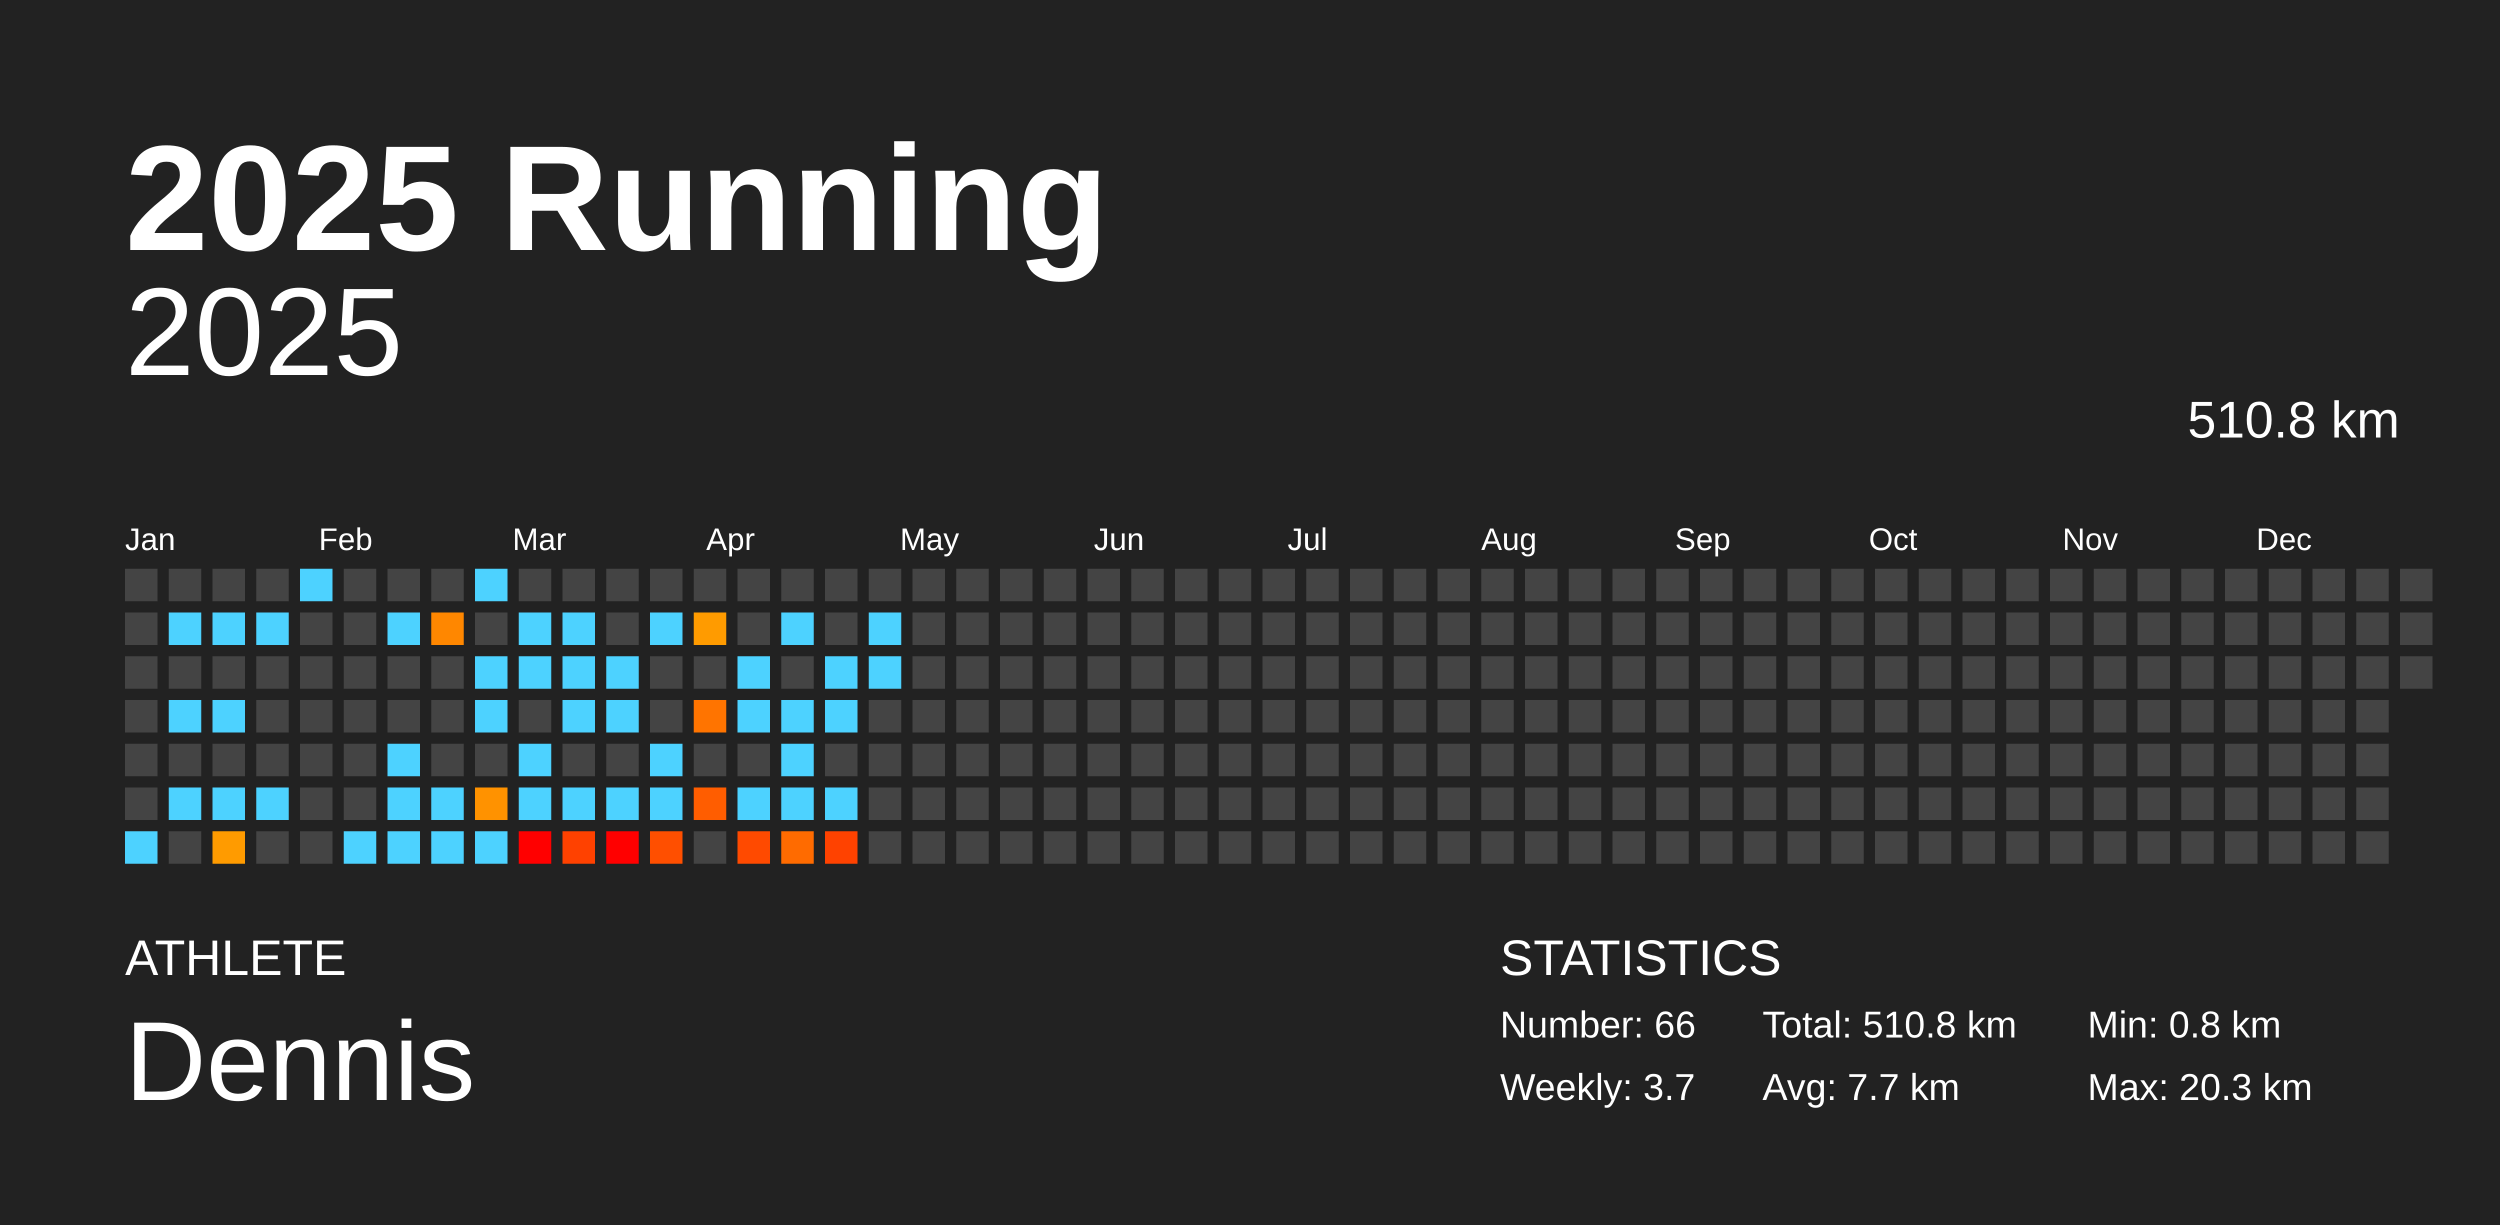
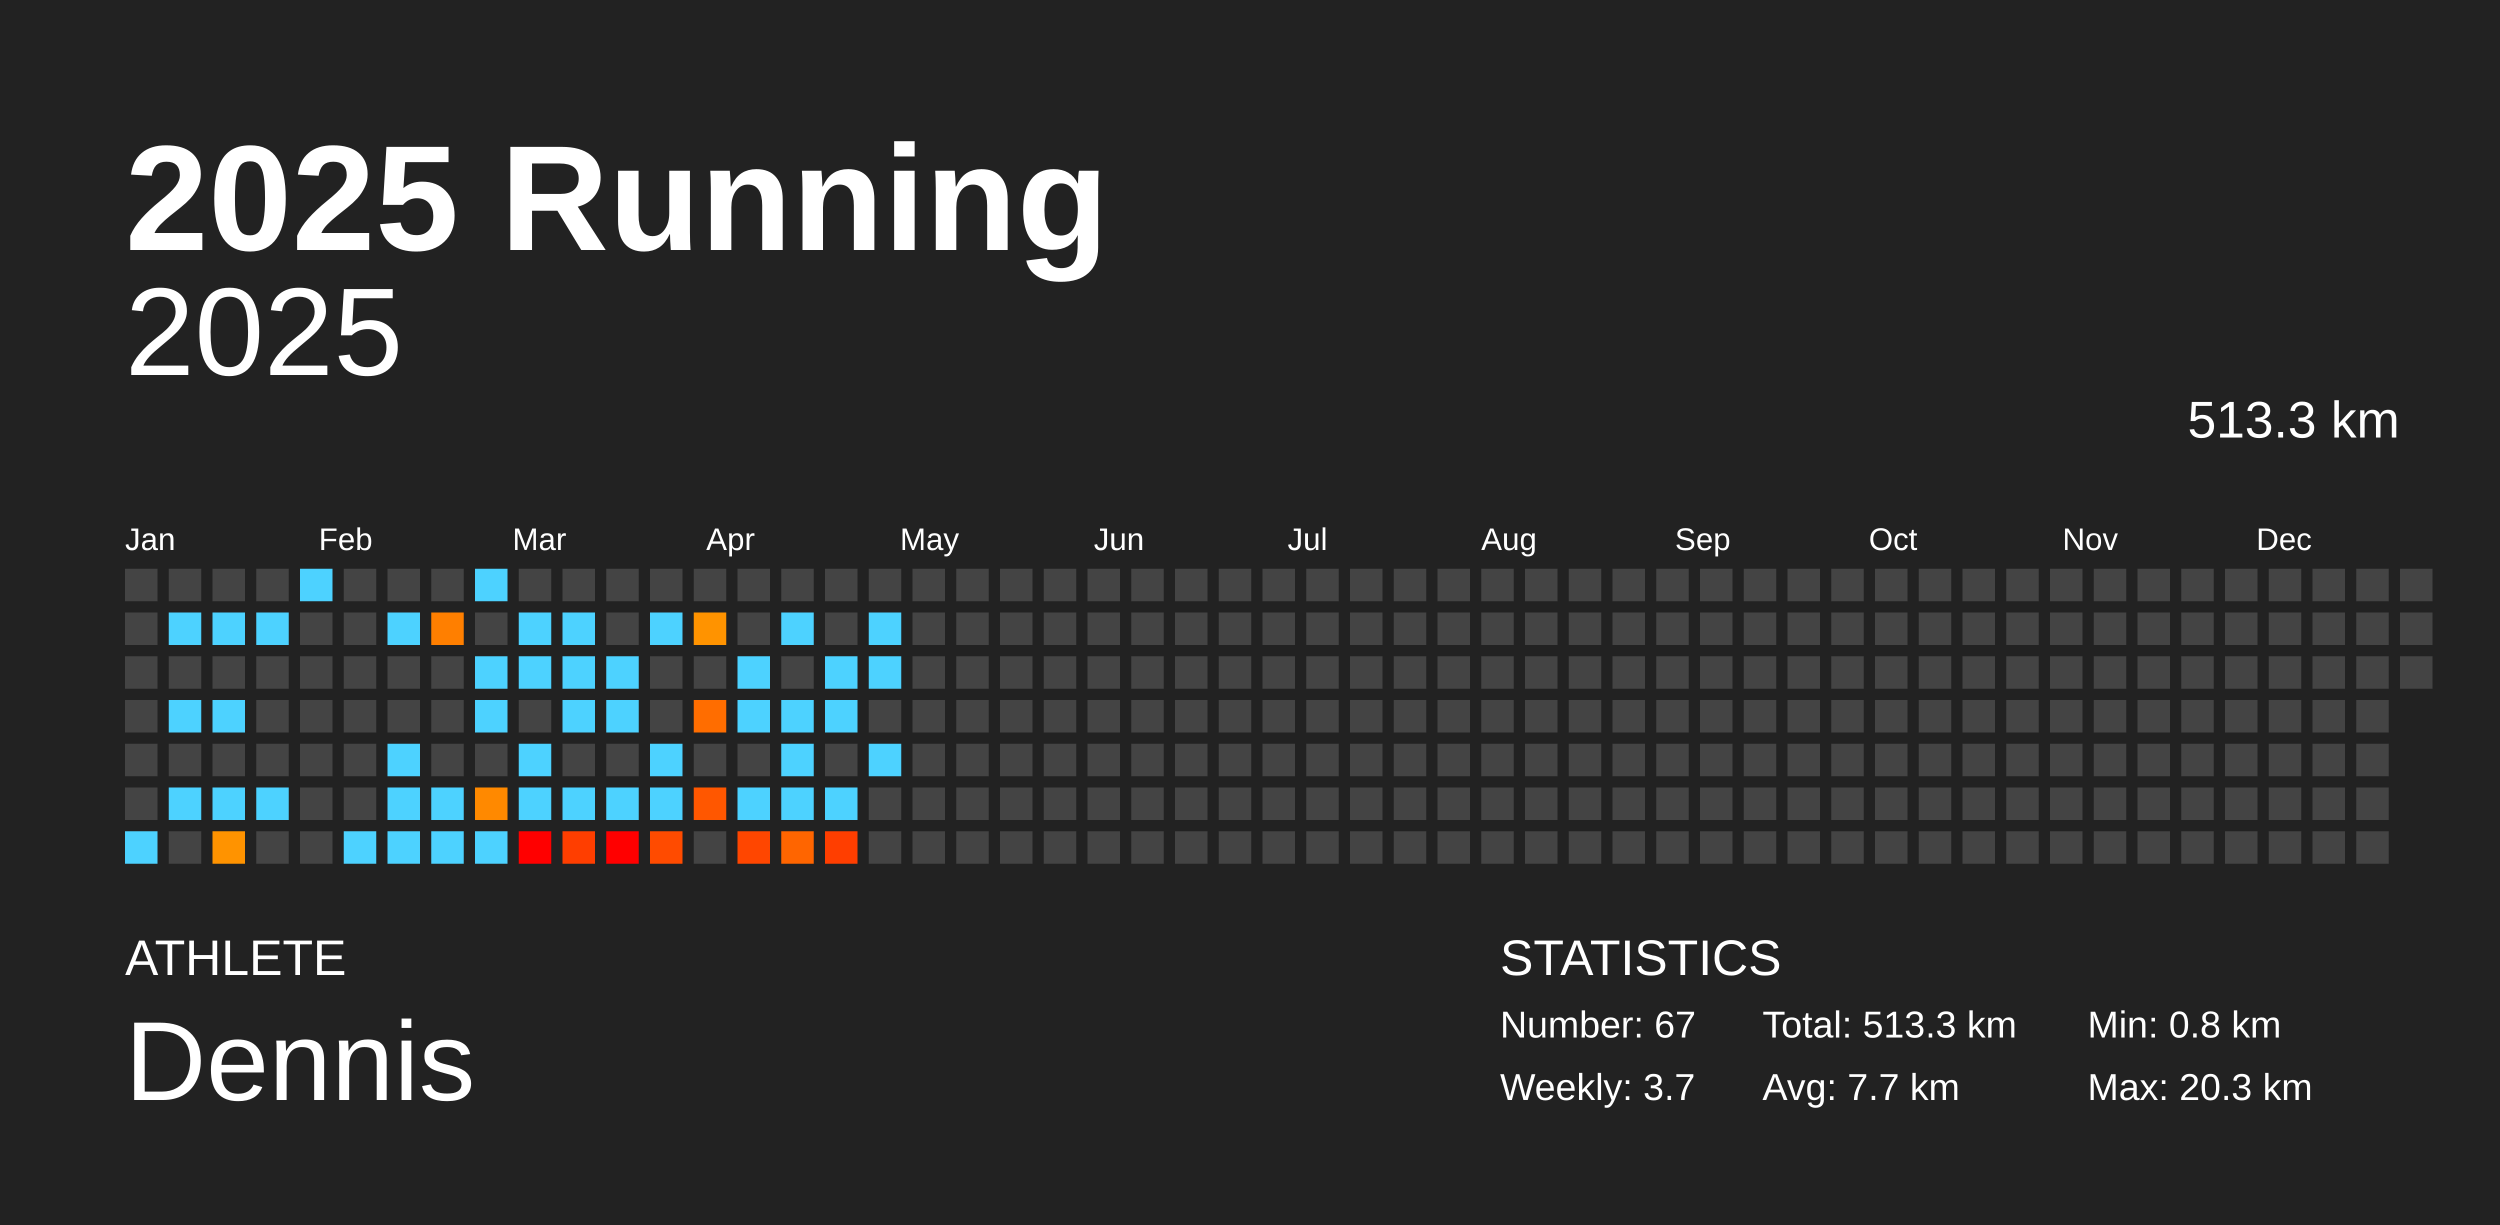
<svg xmlns="http://www.w3.org/2000/svg" baseProfile="full" height="98mm" version="1.1" viewBox="0,0,200,98" width="200mm">
  <defs />
  <rect fill="#222222" height="98" width="200" x="0" y="0" />
  <text fill="#FFFFFF" style="font-size:12px; font-family:Arial; font-weight:bold;" x="10" y="20">2025 Running</text>
  <text fill="#FFFFFF" style="font-size:4px; font-family:Arial" x="10" y="78">ATHLETE</text>
  <text fill="#FFFFFF" style="font-size:9px; font-family:Arial" x="10" y="88">Dennis</text>
  <text fill="#FFFFFF" style="font-size:4px; font-family:Arial" x="120" y="78">STATISTICS</text>
-   <text fill="#FFFFFF" style="font-size:3px; font-family:Arial" x="120" y="83">Number: 66</text>
+   <text fill="#FFFFFF" style="font-size:3px; font-family:Arial" x="120" y="83">Number: 67</text>
  <text fill="#FFFFFF" style="font-size:3px; font-family:Arial" x="120" y="88">Weekly: 3.7</text>
-   <text fill="#FFFFFF" style="font-size:3px; font-family:Arial" x="141" y="83">Total: 510.8 km</text>
+   <text fill="#FFFFFF" style="font-size:3px; font-family:Arial" x="141" y="83">Total: 513.3 km</text>
  <text fill="#FFFFFF" style="font-size:3px; font-family:Arial" x="141" y="88">Avg: 7.7 km</text>
  <text fill="#FFFFFF" style="font-size:3px; font-family:Arial" x="167" y="83">Min: 0.8 km</text>
  <text fill="#FFFFFF" style="font-size:3px; font-family:Arial" x="167" y="88">Max: 20.3 km</text>
  <text alignment-baseline="hanging" fill="#FFFFFF" style="font-size:10.0px; font-family:Arial;" x="10" y="30">2025</text>
-   <text alignment-baseline="hanging" fill="#FFFFFF" style="font-size:4.125px; font-family:Arial;" x="175" y="35">510.8 km</text>
+   <text alignment-baseline="hanging" fill="#FFFFFF" style="font-size:4.125px; font-family:Arial;" x="175" y="35">513.3 km</text>
  <text fill="#FFFFFF" style="font-size:2.5px; font-family:Arial" x="10.0" y="44">Jan</text>
  <text fill="#FFFFFF" style="font-size:2.5px; font-family:Arial" x="25.5" y="44">Feb</text>
  <text fill="#FFFFFF" style="font-size:2.5px; font-family:Arial" x="41.0" y="44">Mar</text>
  <text fill="#FFFFFF" style="font-size:2.5px; font-family:Arial" x="56.5" y="44">Apr</text>
  <text fill="#FFFFFF" style="font-size:2.5px; font-family:Arial" x="72.0" y="44">May</text>
  <text fill="#FFFFFF" style="font-size:2.5px; font-family:Arial" x="87.5" y="44">Jun</text>
  <text fill="#FFFFFF" style="font-size:2.5px; font-family:Arial" x="103.0" y="44">Jul</text>
  <text fill="#FFFFFF" style="font-size:2.5px; font-family:Arial" x="118.5" y="44">Aug</text>
  <text fill="#FFFFFF" style="font-size:2.5px; font-family:Arial" x="134.0" y="44">Sep</text>
  <text fill="#FFFFFF" style="font-size:2.5px; font-family:Arial" x="149.5" y="44">Oct</text>
  <text fill="#FFFFFF" style="font-size:2.5px; font-family:Arial" x="165.0" y="44">Nov</text>
  <text fill="#FFFFFF" style="font-size:2.5px; font-family:Arial" x="180.5" y="44">Dec</text>
  <rect fill="#444444" height="2.6" width="2.6" x="10.0" y="45.5" />
  <rect fill="#444444" height="2.6" width="2.6" x="10.0" y="49.0" />
  <rect fill="#444444" height="2.6" width="2.6" x="10.0" y="52.5" />
  <rect fill="#444444" height="2.6" width="2.6" x="10.0" y="56.0" />
  <rect fill="#444444" height="2.6" width="2.6" x="10.0" y="59.5" />
  <rect fill="#444444" height="2.6" width="2.6" x="10.0" y="63.0" />
  <rect fill="#4dd2ff" height="2.6" width="2.6" x="10.0" y="66.5" />
  <rect fill="#444444" height="2.6" width="2.6" x="13.5" y="45.5" />
  <rect fill="#4dd2ff" height="2.6" width="2.6" x="13.5" y="49.0" />
  <rect fill="#444444" height="2.6" width="2.6" x="13.5" y="52.5" />
  <rect fill="#4dd2ff" height="2.6" width="2.6" x="13.5" y="56.0" />
  <rect fill="#444444" height="2.6" width="2.6" x="13.5" y="59.5" />
  <rect fill="#4dd2ff" height="2.6" width="2.6" x="13.5" y="63.0" />
  <rect fill="#444444" height="2.6" width="2.6" x="13.5" y="66.5" />
  <rect fill="#444444" height="2.6" width="2.6" x="17.0" y="45.5" />
  <rect fill="#4dd2ff" height="2.6" width="2.6" x="17.0" y="49.0" />
  <rect fill="#444444" height="2.6" width="2.6" x="17.0" y="52.5" />
  <rect fill="#4dd2ff" height="2.6" width="2.6" x="17.0" y="56.0" />
  <rect fill="#444444" height="2.6" width="2.6" x="17.0" y="59.5" />
  <rect fill="#4dd2ff" height="2.6" width="2.6" x="17.0" y="63.0" />
-   <rect fill="#ff9b00" height="2.6" width="2.6" x="17.0" y="66.5" />
+   <rect fill="#ff9300" height="2.6" width="2.6" x="17.0" y="66.5" />
  <rect fill="#444444" height="2.6" width="2.6" x="20.5" y="45.5" />
  <rect fill="#4dd2ff" height="2.6" width="2.6" x="20.5" y="49.0" />
  <rect fill="#444444" height="2.6" width="2.6" x="20.5" y="52.5" />
  <rect fill="#444444" height="2.6" width="2.6" x="20.5" y="56.0" />
  <rect fill="#444444" height="2.6" width="2.6" x="20.5" y="59.5" />
  <rect fill="#4dd2ff" height="2.6" width="2.6" x="20.5" y="63.0" />
  <rect fill="#444444" height="2.6" width="2.6" x="20.5" y="66.5" />
  <rect fill="#4dd2ff" height="2.6" width="2.6" x="24.0" y="45.5" />
  <rect fill="#444444" height="2.6" width="2.6" x="24.0" y="49.0" />
  <rect fill="#444444" height="2.6" width="2.6" x="24.0" y="52.5" />
  <rect fill="#444444" height="2.6" width="2.6" x="24.0" y="56.0" />
  <rect fill="#444444" height="2.6" width="2.6" x="24.0" y="59.5" />
  <rect fill="#444444" height="2.6" width="2.6" x="24.0" y="63.0" />
  <rect fill="#444444" height="2.6" width="2.6" x="24.0" y="66.5" />
  <rect fill="#444444" height="2.6" width="2.6" x="27.5" y="45.5" />
  <rect fill="#444444" height="2.6" width="2.6" x="27.5" y="49.0" />
  <rect fill="#444444" height="2.6" width="2.6" x="27.5" y="52.5" />
  <rect fill="#444444" height="2.6" width="2.6" x="27.5" y="56.0" />
  <rect fill="#444444" height="2.6" width="2.6" x="27.5" y="59.5" />
  <rect fill="#444444" height="2.6" width="2.6" x="27.5" y="63.0" />
  <rect fill="#4dd2ff" height="2.6" width="2.6" x="27.5" y="66.5" />
  <rect fill="#444444" height="2.6" width="2.6" x="31.0" y="45.5" />
  <rect fill="#4dd2ff" height="2.6" width="2.6" x="31.0" y="49.0" />
  <rect fill="#444444" height="2.6" width="2.6" x="31.0" y="52.5" />
  <rect fill="#444444" height="2.6" width="2.6" x="31.0" y="56.0" />
  <rect fill="#4dd2ff" height="2.6" width="2.6" x="31.0" y="59.5" />
  <rect fill="#4dd2ff" height="2.6" width="2.6" x="31.0" y="63.0" />
  <rect fill="#4dd2ff" height="2.6" width="2.6" x="31.0" y="66.5" />
  <rect fill="#444444" height="2.6" width="2.6" x="34.5" y="45.5" />
-   <rect fill="#ff8700" height="2.6" width="2.6" x="34.5" y="49.0" />
+   <rect fill="#ff7f00" height="2.6" width="2.6" x="34.5" y="49.0" />
  <rect fill="#444444" height="2.6" width="2.6" x="34.5" y="52.5" />
  <rect fill="#444444" height="2.6" width="2.6" x="34.5" y="56.0" />
  <rect fill="#444444" height="2.6" width="2.6" x="34.5" y="59.5" />
  <rect fill="#4dd2ff" height="2.6" width="2.6" x="34.5" y="63.0" />
  <rect fill="#4dd2ff" height="2.6" width="2.6" x="34.5" y="66.5" />
  <rect fill="#4dd2ff" height="2.6" width="2.6" x="38.0" y="45.5" />
  <rect fill="#444444" height="2.6" width="2.6" x="38.0" y="49.0" />
  <rect fill="#4dd2ff" height="2.6" width="2.6" x="38.0" y="52.5" />
  <rect fill="#4dd2ff" height="2.6" width="2.6" x="38.0" y="56.0" />
  <rect fill="#444444" height="2.6" width="2.6" x="38.0" y="59.5" />
-   <rect fill="#ff9200" height="2.6" width="2.6" x="38.0" y="63.0" />
+   <rect fill="#ff8900" height="2.6" width="2.6" x="38.0" y="63.0" />
  <rect fill="#4dd2ff" height="2.6" width="2.6" x="38.0" y="66.5" />
  <rect fill="#444444" height="2.6" width="2.6" x="41.5" y="45.5" />
  <rect fill="#4dd2ff" height="2.6" width="2.6" x="41.5" y="49.0" />
  <rect fill="#4dd2ff" height="2.6" width="2.6" x="41.5" y="52.5" />
  <rect fill="#444444" height="2.6" width="2.6" x="41.5" y="56.0" />
  <rect fill="#4dd2ff" height="2.6" width="2.6" x="41.5" y="59.5" />
  <rect fill="#4dd2ff" height="2.6" width="2.6" x="41.5" y="63.0" />
  <rect fill="red" height="2.6" width="2.6" x="41.5" y="66.5" />
  <rect fill="#444444" height="2.6" width="2.6" x="45.0" y="45.5" />
  <rect fill="#4dd2ff" height="2.6" width="2.6" x="45.0" y="49.0" />
  <rect fill="#4dd2ff" height="2.6" width="2.6" x="45.0" y="52.5" />
  <rect fill="#4dd2ff" height="2.6" width="2.6" x="45.0" y="56.0" />
  <rect fill="#444444" height="2.6" width="2.6" x="45.0" y="59.5" />
  <rect fill="#4dd2ff" height="2.6" width="2.6" x="45.0" y="63.0" />
-   <rect fill="#ff4100" height="2.6" width="2.6" x="45.0" y="66.5" />
+   <rect fill="#ff3e00" height="2.6" width="2.6" x="45.0" y="66.5" />
  <rect fill="#444444" height="2.6" width="2.6" x="48.5" y="45.5" />
  <rect fill="#444444" height="2.6" width="2.6" x="48.5" y="49.0" />
  <rect fill="#4dd2ff" height="2.6" width="2.6" x="48.5" y="52.5" />
  <rect fill="#4dd2ff" height="2.6" width="2.6" x="48.5" y="56.0" />
  <rect fill="#444444" height="2.6" width="2.6" x="48.5" y="59.5" />
  <rect fill="#4dd2ff" height="2.6" width="2.6" x="48.5" y="63.0" />
  <rect fill="red" height="2.6" width="2.6" x="48.5" y="66.5" />
  <rect fill="#444444" height="2.6" width="2.6" x="52.0" y="45.5" />
  <rect fill="#4dd2ff" height="2.6" width="2.6" x="52.0" y="49.0" />
  <rect fill="#444444" height="2.6" width="2.6" x="52.0" y="52.5" />
  <rect fill="#444444" height="2.6" width="2.6" x="52.0" y="56.0" />
  <rect fill="#4dd2ff" height="2.6" width="2.6" x="52.0" y="59.5" />
  <rect fill="#4dd2ff" height="2.6" width="2.6" x="52.0" y="63.0" />
-   <rect fill="#ff4f00" height="2.6" width="2.6" x="52.0" y="66.5" />
+   <rect fill="#ff4b00" height="2.6" width="2.6" x="52.0" y="66.5" />
  <rect fill="#444444" height="2.6" width="2.6" x="55.5" y="45.5" />
-   <rect fill="#ff9b00" height="2.6" width="2.6" x="55.5" y="49.0" />
+   <rect fill="#ff9300" height="2.6" width="2.6" x="55.5" y="49.0" />
  <rect fill="#444444" height="2.6" width="2.6" x="55.5" y="52.5" />
-   <rect fill="#ff7400" height="2.6" width="2.6" x="55.5" y="56.0" />
+   <rect fill="#ff6d00" height="2.6" width="2.6" x="55.5" y="56.0" />
  <rect fill="#444444" height="2.6" width="2.6" x="55.5" y="59.5" />
-   <rect fill="#ff5d00" height="2.6" width="2.6" x="55.5" y="63.0" />
+   <rect fill="#ff5700" height="2.6" width="2.6" x="55.5" y="63.0" />
  <rect fill="#444444" height="2.6" width="2.6" x="55.5" y="66.5" />
  <rect fill="#444444" height="2.6" width="2.6" x="59.0" y="45.5" />
  <rect fill="#444444" height="2.6" width="2.6" x="59.0" y="49.0" />
  <rect fill="#4dd2ff" height="2.6" width="2.6" x="59.0" y="52.5" />
  <rect fill="#4dd2ff" height="2.6" width="2.6" x="59.0" y="56.0" />
  <rect fill="#444444" height="2.6" width="2.6" x="59.0" y="59.5" />
  <rect fill="#4dd2ff" height="2.6" width="2.6" x="59.0" y="63.0" />
-   <rect fill="#ff4a00" height="2.6" width="2.6" x="59.0" y="66.5" />
+   <rect fill="#ff4600" height="2.6" width="2.6" x="59.0" y="66.5" />
  <rect fill="#444444" height="2.6" width="2.6" x="62.5" y="45.5" />
  <rect fill="#4dd2ff" height="2.6" width="2.6" x="62.5" y="49.0" />
  <rect fill="#444444" height="2.6" width="2.6" x="62.5" y="52.5" />
  <rect fill="#4dd2ff" height="2.6" width="2.6" x="62.5" y="56.0" />
  <rect fill="#4dd2ff" height="2.6" width="2.6" x="62.5" y="59.5" />
  <rect fill="#4dd2ff" height="2.6" width="2.6" x="62.5" y="63.0" />
-   <rect fill="#ff6b00" height="2.6" width="2.6" x="62.5" y="66.5" />
+   <rect fill="#ff6500" height="2.6" width="2.6" x="62.5" y="66.5" />
  <rect fill="#444444" height="2.6" width="2.6" x="66.0" y="45.5" />
  <rect fill="#444444" height="2.6" width="2.6" x="66.0" y="49.0" />
  <rect fill="#4dd2ff" height="2.6" width="2.6" x="66.0" y="52.5" />
  <rect fill="#4dd2ff" height="2.6" width="2.6" x="66.0" y="56.0" />
  <rect fill="#444444" height="2.6" width="2.6" x="66.0" y="59.5" />
  <rect fill="#4dd2ff" height="2.6" width="2.6" x="66.0" y="63.0" />
-   <rect fill="#ff4200" height="2.6" width="2.6" x="66.0" y="66.5" />
+   <rect fill="#ff3e00" height="2.6" width="2.6" x="66.0" y="66.5" />
  <rect fill="#444444" height="2.6" width="2.6" x="69.5" y="45.5" />
  <rect fill="#4dd2ff" height="2.6" width="2.6" x="69.5" y="49.0" />
  <rect fill="#4dd2ff" height="2.6" width="2.6" x="69.5" y="52.5" />
  <rect fill="#444444" height="2.6" width="2.6" x="69.5" y="56.0" />
-   <rect fill="#444444" height="2.6" width="2.6" x="69.5" y="59.5" />
+   <rect fill="#4dd2ff" height="2.6" width="2.6" x="69.5" y="59.5" />
  <rect fill="#444444" height="2.6" width="2.6" x="69.5" y="63.0" />
  <rect fill="#444444" height="2.6" width="2.6" x="69.5" y="66.5" />
  <rect fill="#444444" height="2.6" width="2.6" x="73.0" y="45.5" />
  <rect fill="#444444" height="2.6" width="2.6" x="73.0" y="49.0" />
  <rect fill="#444444" height="2.6" width="2.6" x="73.0" y="52.5" />
  <rect fill="#444444" height="2.6" width="2.6" x="73.0" y="56.0" />
  <rect fill="#444444" height="2.6" width="2.6" x="73.0" y="59.5" />
  <rect fill="#444444" height="2.6" width="2.6" x="73.0" y="63.0" />
  <rect fill="#444444" height="2.6" width="2.6" x="73.0" y="66.5" />
  <rect fill="#444444" height="2.6" width="2.6" x="76.5" y="45.5" />
  <rect fill="#444444" height="2.6" width="2.6" x="76.5" y="49.0" />
  <rect fill="#444444" height="2.6" width="2.6" x="76.5" y="52.5" />
  <rect fill="#444444" height="2.6" width="2.6" x="76.5" y="56.0" />
  <rect fill="#444444" height="2.6" width="2.6" x="76.5" y="59.5" />
  <rect fill="#444444" height="2.6" width="2.6" x="76.5" y="63.0" />
  <rect fill="#444444" height="2.6" width="2.6" x="76.5" y="66.5" />
  <rect fill="#444444" height="2.6" width="2.6" x="80.0" y="45.5" />
  <rect fill="#444444" height="2.6" width="2.6" x="80.0" y="49.0" />
  <rect fill="#444444" height="2.6" width="2.6" x="80.0" y="52.5" />
  <rect fill="#444444" height="2.6" width="2.6" x="80.0" y="56.0" />
  <rect fill="#444444" height="2.6" width="2.6" x="80.0" y="59.5" />
  <rect fill="#444444" height="2.6" width="2.6" x="80.0" y="63.0" />
  <rect fill="#444444" height="2.6" width="2.6" x="80.0" y="66.5" />
  <rect fill="#444444" height="2.6" width="2.6" x="83.5" y="45.5" />
  <rect fill="#444444" height="2.6" width="2.6" x="83.5" y="49.0" />
  <rect fill="#444444" height="2.6" width="2.6" x="83.5" y="52.5" />
  <rect fill="#444444" height="2.6" width="2.6" x="83.5" y="56.0" />
  <rect fill="#444444" height="2.6" width="2.6" x="83.5" y="59.5" />
  <rect fill="#444444" height="2.6" width="2.6" x="83.5" y="63.0" />
  <rect fill="#444444" height="2.6" width="2.6" x="83.5" y="66.5" />
  <rect fill="#444444" height="2.6" width="2.6" x="87.0" y="45.5" />
  <rect fill="#444444" height="2.6" width="2.6" x="87.0" y="49.0" />
  <rect fill="#444444" height="2.6" width="2.6" x="87.0" y="52.5" />
  <rect fill="#444444" height="2.6" width="2.6" x="87.0" y="56.0" />
  <rect fill="#444444" height="2.6" width="2.6" x="87.0" y="59.5" />
  <rect fill="#444444" height="2.6" width="2.6" x="87.0" y="63.0" />
  <rect fill="#444444" height="2.6" width="2.6" x="87.0" y="66.5" />
  <rect fill="#444444" height="2.6" width="2.6" x="90.5" y="45.5" />
  <rect fill="#444444" height="2.6" width="2.6" x="90.5" y="49.0" />
  <rect fill="#444444" height="2.6" width="2.6" x="90.5" y="52.5" />
  <rect fill="#444444" height="2.6" width="2.6" x="90.5" y="56.0" />
  <rect fill="#444444" height="2.6" width="2.6" x="90.5" y="59.5" />
  <rect fill="#444444" height="2.6" width="2.6" x="90.5" y="63.0" />
  <rect fill="#444444" height="2.6" width="2.6" x="90.5" y="66.5" />
  <rect fill="#444444" height="2.6" width="2.6" x="94.0" y="45.5" />
  <rect fill="#444444" height="2.6" width="2.6" x="94.0" y="49.0" />
  <rect fill="#444444" height="2.6" width="2.6" x="94.0" y="52.5" />
  <rect fill="#444444" height="2.6" width="2.6" x="94.0" y="56.0" />
  <rect fill="#444444" height="2.6" width="2.6" x="94.0" y="59.5" />
  <rect fill="#444444" height="2.6" width="2.6" x="94.0" y="63.0" />
  <rect fill="#444444" height="2.6" width="2.6" x="94.0" y="66.5" />
  <rect fill="#444444" height="2.6" width="2.6" x="97.5" y="45.5" />
  <rect fill="#444444" height="2.6" width="2.6" x="97.5" y="49.0" />
  <rect fill="#444444" height="2.6" width="2.6" x="97.5" y="52.5" />
  <rect fill="#444444" height="2.6" width="2.6" x="97.5" y="56.0" />
  <rect fill="#444444" height="2.6" width="2.6" x="97.5" y="59.5" />
  <rect fill="#444444" height="2.6" width="2.6" x="97.5" y="63.0" />
  <rect fill="#444444" height="2.6" width="2.6" x="97.5" y="66.5" />
  <rect fill="#444444" height="2.6" width="2.6" x="101.0" y="45.5" />
  <rect fill="#444444" height="2.6" width="2.6" x="101.0" y="49.0" />
  <rect fill="#444444" height="2.6" width="2.6" x="101.0" y="52.5" />
  <rect fill="#444444" height="2.6" width="2.6" x="101.0" y="56.0" />
  <rect fill="#444444" height="2.6" width="2.6" x="101.0" y="59.5" />
  <rect fill="#444444" height="2.6" width="2.6" x="101.0" y="63.0" />
  <rect fill="#444444" height="2.6" width="2.6" x="101.0" y="66.5" />
  <rect fill="#444444" height="2.6" width="2.6" x="104.5" y="45.5" />
  <rect fill="#444444" height="2.6" width="2.6" x="104.5" y="49.0" />
  <rect fill="#444444" height="2.6" width="2.6" x="104.5" y="52.5" />
  <rect fill="#444444" height="2.6" width="2.6" x="104.5" y="56.0" />
  <rect fill="#444444" height="2.6" width="2.6" x="104.5" y="59.5" />
  <rect fill="#444444" height="2.6" width="2.6" x="104.5" y="63.0" />
  <rect fill="#444444" height="2.6" width="2.6" x="104.5" y="66.5" />
  <rect fill="#444444" height="2.6" width="2.6" x="108.0" y="45.5" />
  <rect fill="#444444" height="2.6" width="2.6" x="108.0" y="49.0" />
  <rect fill="#444444" height="2.6" width="2.6" x="108.0" y="52.5" />
  <rect fill="#444444" height="2.6" width="2.6" x="108.0" y="56.0" />
  <rect fill="#444444" height="2.6" width="2.6" x="108.0" y="59.5" />
  <rect fill="#444444" height="2.6" width="2.6" x="108.0" y="63.0" />
  <rect fill="#444444" height="2.6" width="2.6" x="108.0" y="66.5" />
  <rect fill="#444444" height="2.6" width="2.6" x="111.5" y="45.5" />
  <rect fill="#444444" height="2.6" width="2.6" x="111.5" y="49.0" />
  <rect fill="#444444" height="2.6" width="2.6" x="111.5" y="52.5" />
  <rect fill="#444444" height="2.6" width="2.6" x="111.5" y="56.0" />
  <rect fill="#444444" height="2.6" width="2.6" x="111.5" y="59.5" />
  <rect fill="#444444" height="2.6" width="2.6" x="111.5" y="63.0" />
  <rect fill="#444444" height="2.6" width="2.6" x="111.5" y="66.5" />
  <rect fill="#444444" height="2.6" width="2.6" x="115.0" y="45.5" />
  <rect fill="#444444" height="2.6" width="2.6" x="115.0" y="49.0" />
  <rect fill="#444444" height="2.6" width="2.6" x="115.0" y="52.5" />
  <rect fill="#444444" height="2.6" width="2.6" x="115.0" y="56.0" />
  <rect fill="#444444" height="2.6" width="2.6" x="115.0" y="59.5" />
  <rect fill="#444444" height="2.6" width="2.6" x="115.0" y="63.0" />
  <rect fill="#444444" height="2.6" width="2.6" x="115.0" y="66.5" />
  <rect fill="#444444" height="2.6" width="2.6" x="118.5" y="45.5" />
  <rect fill="#444444" height="2.6" width="2.6" x="118.5" y="49.0" />
  <rect fill="#444444" height="2.6" width="2.6" x="118.5" y="52.5" />
  <rect fill="#444444" height="2.6" width="2.6" x="118.5" y="56.0" />
  <rect fill="#444444" height="2.6" width="2.6" x="118.5" y="59.5" />
  <rect fill="#444444" height="2.6" width="2.6" x="118.5" y="63.0" />
  <rect fill="#444444" height="2.6" width="2.6" x="118.5" y="66.5" />
  <rect fill="#444444" height="2.6" width="2.6" x="122.0" y="45.5" />
  <rect fill="#444444" height="2.6" width="2.6" x="122.0" y="49.0" />
  <rect fill="#444444" height="2.6" width="2.6" x="122.0" y="52.5" />
  <rect fill="#444444" height="2.6" width="2.6" x="122.0" y="56.0" />
  <rect fill="#444444" height="2.6" width="2.6" x="122.0" y="59.5" />
  <rect fill="#444444" height="2.6" width="2.6" x="122.0" y="63.0" />
  <rect fill="#444444" height="2.6" width="2.6" x="122.0" y="66.5" />
  <rect fill="#444444" height="2.6" width="2.6" x="125.5" y="45.5" />
  <rect fill="#444444" height="2.6" width="2.6" x="125.5" y="49.0" />
  <rect fill="#444444" height="2.6" width="2.6" x="125.5" y="52.5" />
  <rect fill="#444444" height="2.6" width="2.6" x="125.5" y="56.0" />
  <rect fill="#444444" height="2.6" width="2.6" x="125.5" y="59.5" />
  <rect fill="#444444" height="2.6" width="2.6" x="125.5" y="63.0" />
  <rect fill="#444444" height="2.6" width="2.6" x="125.5" y="66.5" />
  <rect fill="#444444" height="2.6" width="2.6" x="129.0" y="45.5" />
  <rect fill="#444444" height="2.6" width="2.6" x="129.0" y="49.0" />
  <rect fill="#444444" height="2.6" width="2.6" x="129.0" y="52.5" />
  <rect fill="#444444" height="2.6" width="2.6" x="129.0" y="56.0" />
  <rect fill="#444444" height="2.6" width="2.6" x="129.0" y="59.5" />
  <rect fill="#444444" height="2.6" width="2.6" x="129.0" y="63.0" />
  <rect fill="#444444" height="2.6" width="2.6" x="129.0" y="66.5" />
  <rect fill="#444444" height="2.6" width="2.6" x="132.5" y="45.5" />
  <rect fill="#444444" height="2.6" width="2.6" x="132.5" y="49.0" />
  <rect fill="#444444" height="2.6" width="2.6" x="132.5" y="52.5" />
  <rect fill="#444444" height="2.6" width="2.6" x="132.5" y="56.0" />
  <rect fill="#444444" height="2.6" width="2.6" x="132.5" y="59.5" />
  <rect fill="#444444" height="2.6" width="2.6" x="132.5" y="63.0" />
  <rect fill="#444444" height="2.6" width="2.6" x="132.5" y="66.5" />
  <rect fill="#444444" height="2.6" width="2.6" x="136.0" y="45.5" />
  <rect fill="#444444" height="2.6" width="2.6" x="136.0" y="49.0" />
  <rect fill="#444444" height="2.6" width="2.6" x="136.0" y="52.5" />
  <rect fill="#444444" height="2.6" width="2.6" x="136.0" y="56.0" />
  <rect fill="#444444" height="2.6" width="2.6" x="136.0" y="59.5" />
  <rect fill="#444444" height="2.6" width="2.6" x="136.0" y="63.0" />
  <rect fill="#444444" height="2.6" width="2.6" x="136.0" y="66.5" />
  <rect fill="#444444" height="2.6" width="2.6" x="139.5" y="45.5" />
  <rect fill="#444444" height="2.6" width="2.6" x="139.5" y="49.0" />
  <rect fill="#444444" height="2.6" width="2.6" x="139.5" y="52.5" />
  <rect fill="#444444" height="2.6" width="2.6" x="139.5" y="56.0" />
  <rect fill="#444444" height="2.6" width="2.6" x="139.5" y="59.5" />
  <rect fill="#444444" height="2.6" width="2.6" x="139.5" y="63.0" />
  <rect fill="#444444" height="2.6" width="2.6" x="139.5" y="66.5" />
  <rect fill="#444444" height="2.6" width="2.6" x="143.0" y="45.5" />
  <rect fill="#444444" height="2.6" width="2.6" x="143.0" y="49.0" />
  <rect fill="#444444" height="2.6" width="2.6" x="143.0" y="52.5" />
  <rect fill="#444444" height="2.6" width="2.6" x="143.0" y="56.0" />
  <rect fill="#444444" height="2.6" width="2.6" x="143.0" y="59.5" />
  <rect fill="#444444" height="2.6" width="2.6" x="143.0" y="63.0" />
  <rect fill="#444444" height="2.6" width="2.6" x="143.0" y="66.5" />
  <rect fill="#444444" height="2.6" width="2.6" x="146.5" y="45.5" />
  <rect fill="#444444" height="2.6" width="2.6" x="146.5" y="49.0" />
  <rect fill="#444444" height="2.6" width="2.6" x="146.5" y="52.5" />
  <rect fill="#444444" height="2.6" width="2.6" x="146.5" y="56.0" />
  <rect fill="#444444" height="2.6" width="2.6" x="146.5" y="59.5" />
  <rect fill="#444444" height="2.6" width="2.6" x="146.5" y="63.0" />
  <rect fill="#444444" height="2.6" width="2.6" x="146.5" y="66.5" />
  <rect fill="#444444" height="2.6" width="2.6" x="150.0" y="45.5" />
  <rect fill="#444444" height="2.6" width="2.6" x="150.0" y="49.0" />
  <rect fill="#444444" height="2.6" width="2.6" x="150.0" y="52.5" />
  <rect fill="#444444" height="2.6" width="2.6" x="150.0" y="56.0" />
  <rect fill="#444444" height="2.6" width="2.6" x="150.0" y="59.5" />
  <rect fill="#444444" height="2.6" width="2.6" x="150.0" y="63.0" />
  <rect fill="#444444" height="2.6" width="2.6" x="150.0" y="66.5" />
  <rect fill="#444444" height="2.6" width="2.6" x="153.5" y="45.5" />
  <rect fill="#444444" height="2.6" width="2.6" x="153.5" y="49.0" />
  <rect fill="#444444" height="2.6" width="2.6" x="153.5" y="52.5" />
  <rect fill="#444444" height="2.6" width="2.6" x="153.5" y="56.0" />
  <rect fill="#444444" height="2.6" width="2.6" x="153.5" y="59.5" />
  <rect fill="#444444" height="2.6" width="2.6" x="153.5" y="63.0" />
  <rect fill="#444444" height="2.6" width="2.6" x="153.5" y="66.5" />
  <rect fill="#444444" height="2.6" width="2.6" x="157.0" y="45.5" />
  <rect fill="#444444" height="2.6" width="2.6" x="157.0" y="49.0" />
  <rect fill="#444444" height="2.6" width="2.6" x="157.0" y="52.5" />
  <rect fill="#444444" height="2.6" width="2.6" x="157.0" y="56.0" />
  <rect fill="#444444" height="2.6" width="2.6" x="157.0" y="59.5" />
  <rect fill="#444444" height="2.6" width="2.6" x="157.0" y="63.0" />
  <rect fill="#444444" height="2.6" width="2.6" x="157.0" y="66.5" />
  <rect fill="#444444" height="2.6" width="2.6" x="160.5" y="45.5" />
  <rect fill="#444444" height="2.6" width="2.6" x="160.5" y="49.0" />
  <rect fill="#444444" height="2.6" width="2.6" x="160.5" y="52.5" />
  <rect fill="#444444" height="2.6" width="2.6" x="160.5" y="56.0" />
  <rect fill="#444444" height="2.6" width="2.6" x="160.5" y="59.5" />
  <rect fill="#444444" height="2.6" width="2.6" x="160.5" y="63.0" />
  <rect fill="#444444" height="2.6" width="2.6" x="160.5" y="66.5" />
  <rect fill="#444444" height="2.6" width="2.6" x="164.0" y="45.5" />
  <rect fill="#444444" height="2.6" width="2.6" x="164.0" y="49.0" />
  <rect fill="#444444" height="2.6" width="2.6" x="164.0" y="52.5" />
  <rect fill="#444444" height="2.6" width="2.6" x="164.0" y="56.0" />
  <rect fill="#444444" height="2.6" width="2.6" x="164.0" y="59.5" />
  <rect fill="#444444" height="2.6" width="2.6" x="164.0" y="63.0" />
  <rect fill="#444444" height="2.6" width="2.6" x="164.0" y="66.5" />
  <rect fill="#444444" height="2.6" width="2.6" x="167.5" y="45.5" />
  <rect fill="#444444" height="2.6" width="2.6" x="167.5" y="49.0" />
  <rect fill="#444444" height="2.6" width="2.6" x="167.5" y="52.5" />
  <rect fill="#444444" height="2.6" width="2.6" x="167.5" y="56.0" />
  <rect fill="#444444" height="2.6" width="2.6" x="167.5" y="59.5" />
  <rect fill="#444444" height="2.6" width="2.6" x="167.5" y="63.0" />
  <rect fill="#444444" height="2.6" width="2.6" x="167.5" y="66.5" />
  <rect fill="#444444" height="2.6" width="2.6" x="171.0" y="45.5" />
  <rect fill="#444444" height="2.6" width="2.6" x="171.0" y="49.0" />
  <rect fill="#444444" height="2.6" width="2.6" x="171.0" y="52.5" />
  <rect fill="#444444" height="2.6" width="2.6" x="171.0" y="56.0" />
  <rect fill="#444444" height="2.6" width="2.6" x="171.0" y="59.5" />
  <rect fill="#444444" height="2.6" width="2.6" x="171.0" y="63.0" />
  <rect fill="#444444" height="2.6" width="2.6" x="171.0" y="66.5" />
  <rect fill="#444444" height="2.6" width="2.6" x="174.5" y="45.5" />
  <rect fill="#444444" height="2.6" width="2.6" x="174.5" y="49.0" />
  <rect fill="#444444" height="2.6" width="2.6" x="174.5" y="52.5" />
  <rect fill="#444444" height="2.6" width="2.6" x="174.5" y="56.0" />
  <rect fill="#444444" height="2.6" width="2.6" x="174.5" y="59.5" />
  <rect fill="#444444" height="2.6" width="2.6" x="174.5" y="63.0" />
  <rect fill="#444444" height="2.6" width="2.6" x="174.5" y="66.5" />
  <rect fill="#444444" height="2.6" width="2.6" x="178.0" y="45.5" />
  <rect fill="#444444" height="2.6" width="2.6" x="178.0" y="49.0" />
  <rect fill="#444444" height="2.6" width="2.6" x="178.0" y="52.5" />
  <rect fill="#444444" height="2.6" width="2.6" x="178.0" y="56.0" />
  <rect fill="#444444" height="2.6" width="2.6" x="178.0" y="59.5" />
  <rect fill="#444444" height="2.6" width="2.6" x="178.0" y="63.0" />
  <rect fill="#444444" height="2.6" width="2.6" x="178.0" y="66.5" />
  <rect fill="#444444" height="2.6" width="2.6" x="181.5" y="45.5" />
  <rect fill="#444444" height="2.6" width="2.6" x="181.5" y="49.0" />
  <rect fill="#444444" height="2.6" width="2.6" x="181.5" y="52.5" />
  <rect fill="#444444" height="2.6" width="2.6" x="181.5" y="56.0" />
  <rect fill="#444444" height="2.6" width="2.6" x="181.5" y="59.5" />
  <rect fill="#444444" height="2.6" width="2.6" x="181.5" y="63.0" />
  <rect fill="#444444" height="2.6" width="2.6" x="181.5" y="66.5" />
  <rect fill="#444444" height="2.6" width="2.6" x="185.0" y="45.5" />
  <rect fill="#444444" height="2.6" width="2.6" x="185.0" y="49.0" />
  <rect fill="#444444" height="2.6" width="2.6" x="185.0" y="52.5" />
  <rect fill="#444444" height="2.6" width="2.6" x="185.0" y="56.0" />
  <rect fill="#444444" height="2.6" width="2.6" x="185.0" y="59.5" />
  <rect fill="#444444" height="2.6" width="2.6" x="185.0" y="63.0" />
  <rect fill="#444444" height="2.6" width="2.6" x="185.0" y="66.5" />
  <rect fill="#444444" height="2.6" width="2.6" x="188.5" y="45.5" />
  <rect fill="#444444" height="2.6" width="2.6" x="188.5" y="49.0" />
  <rect fill="#444444" height="2.6" width="2.6" x="188.5" y="52.5" />
  <rect fill="#444444" height="2.6" width="2.6" x="188.5" y="56.0" />
  <rect fill="#444444" height="2.6" width="2.6" x="188.5" y="59.5" />
  <rect fill="#444444" height="2.6" width="2.6" x="188.5" y="63.0" />
  <rect fill="#444444" height="2.6" width="2.6" x="188.5" y="66.5" />
  <rect fill="#444444" height="2.6" width="2.6" x="192.0" y="45.5" />
  <rect fill="#444444" height="2.6" width="2.6" x="192.0" y="49.0" />
  <rect fill="#444444" height="2.6" width="2.6" x="192.0" y="52.5" />
</svg>
